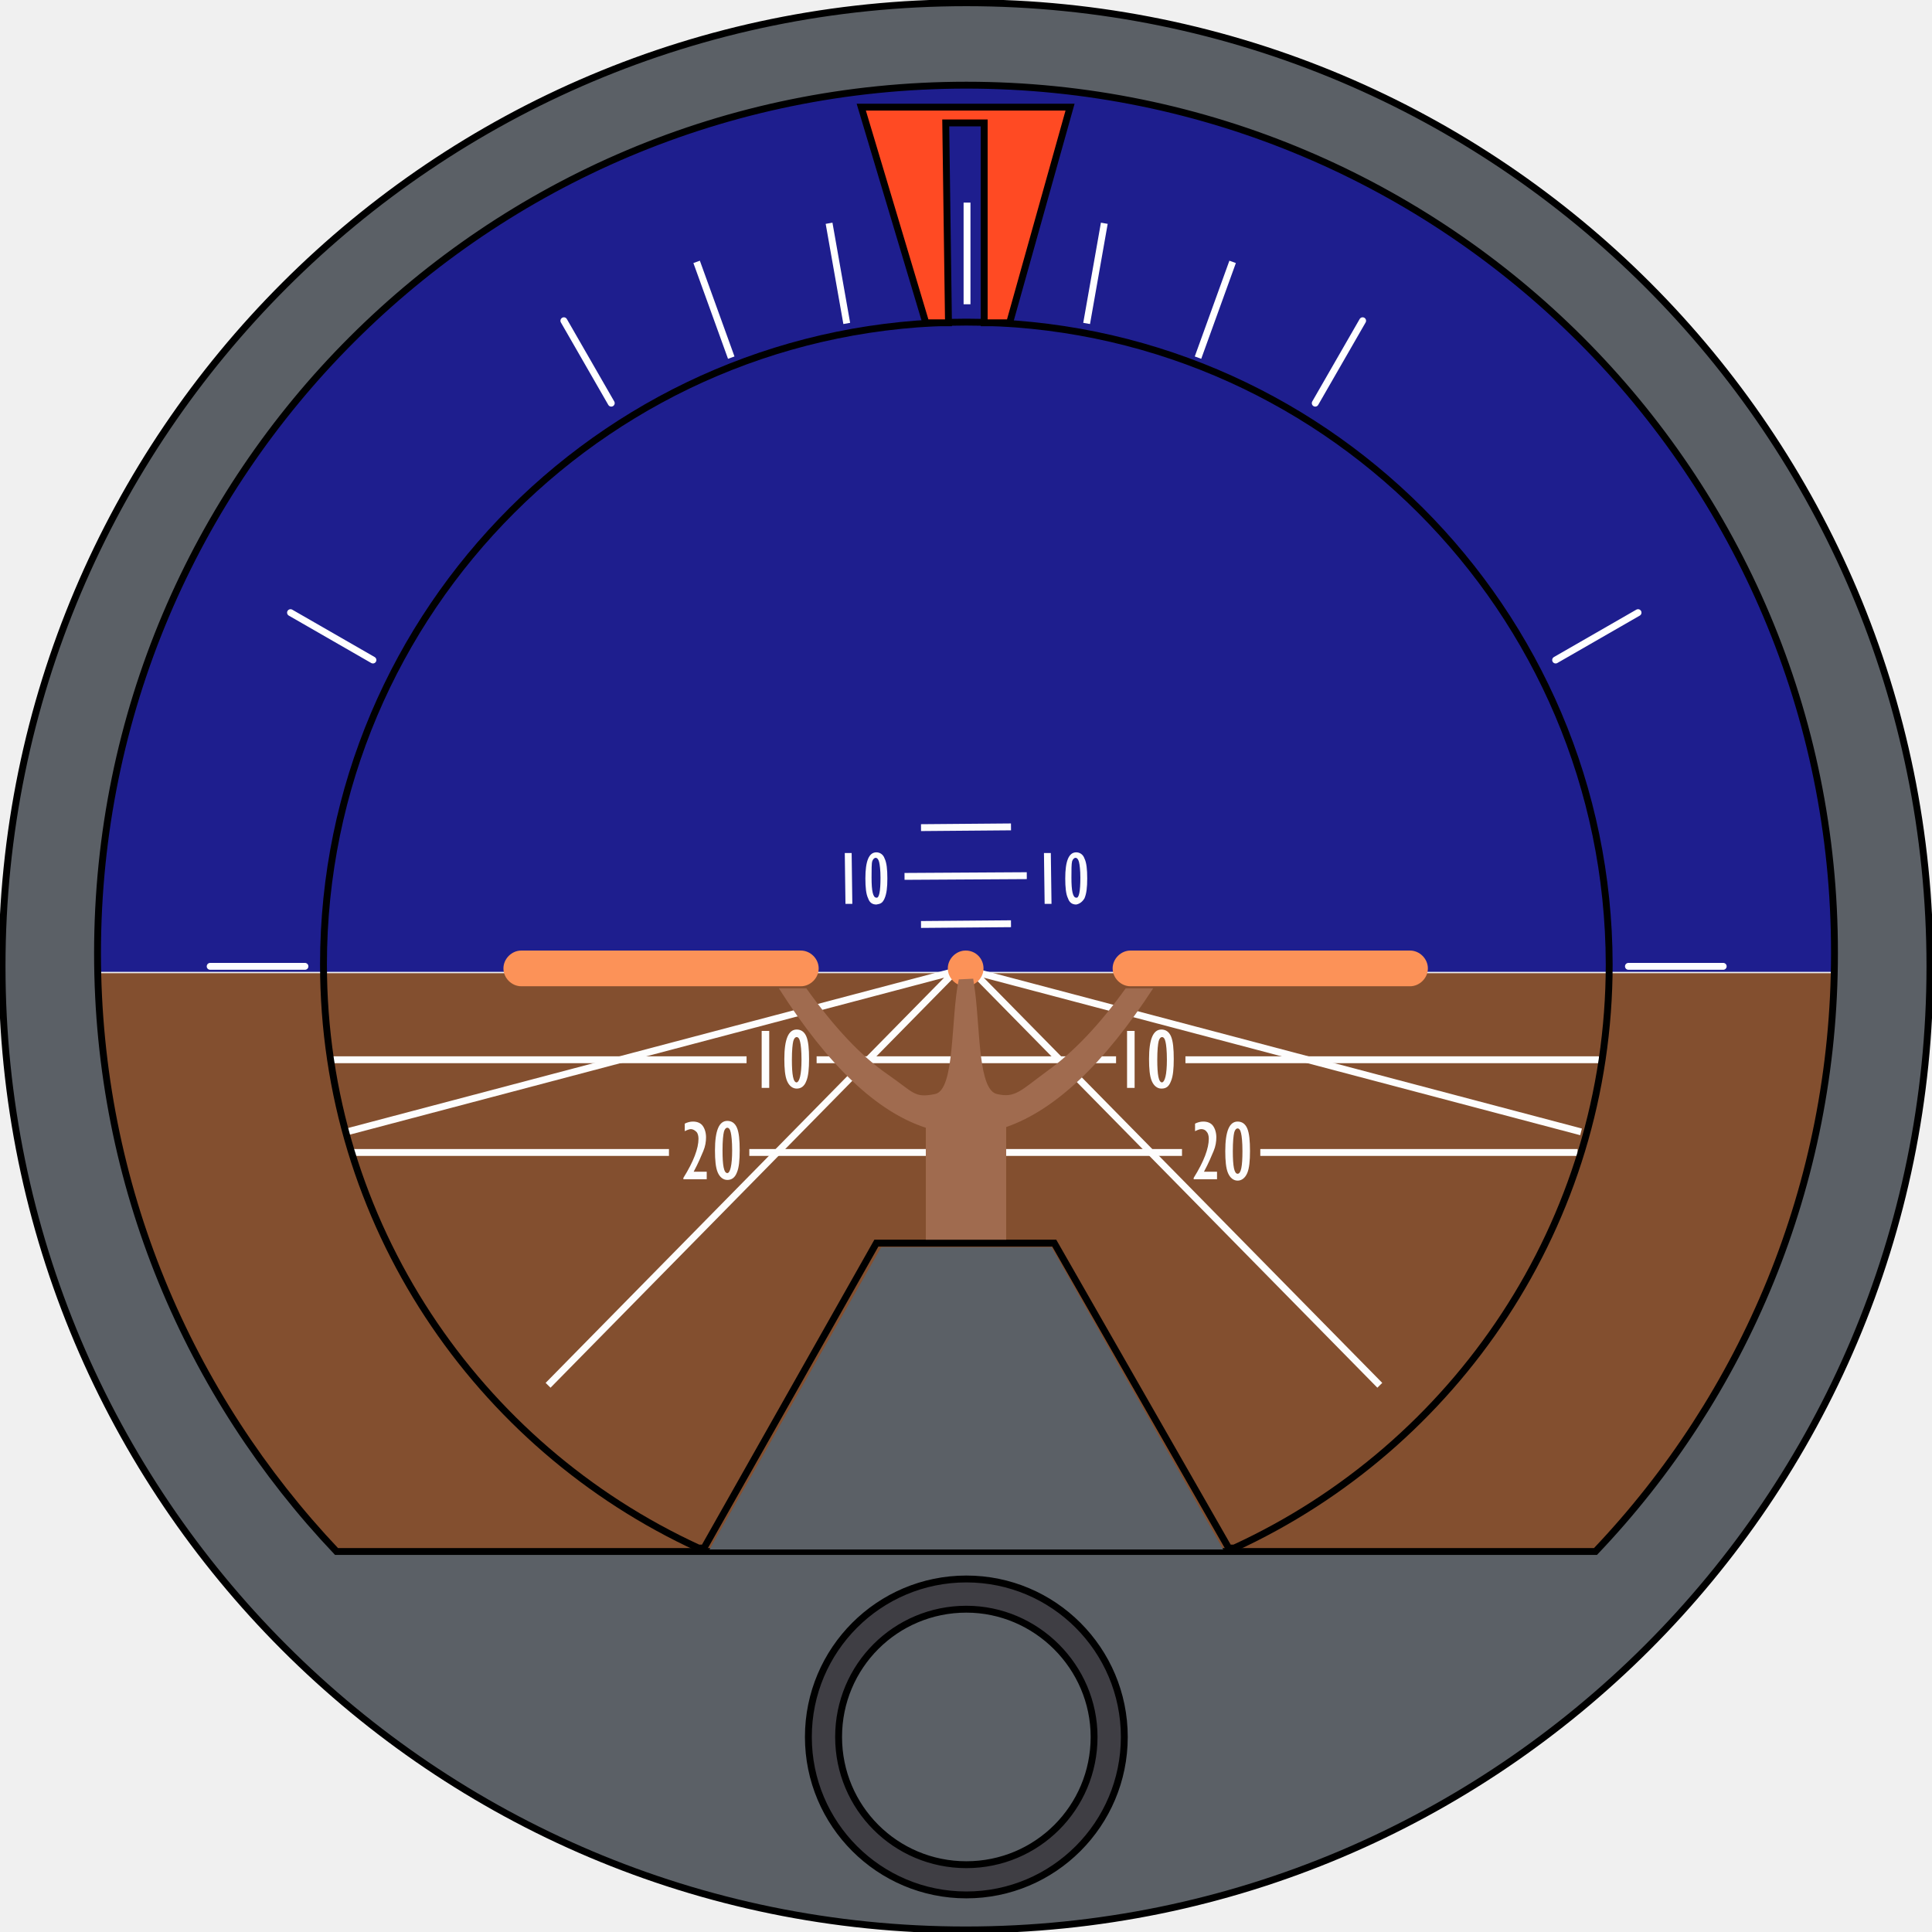
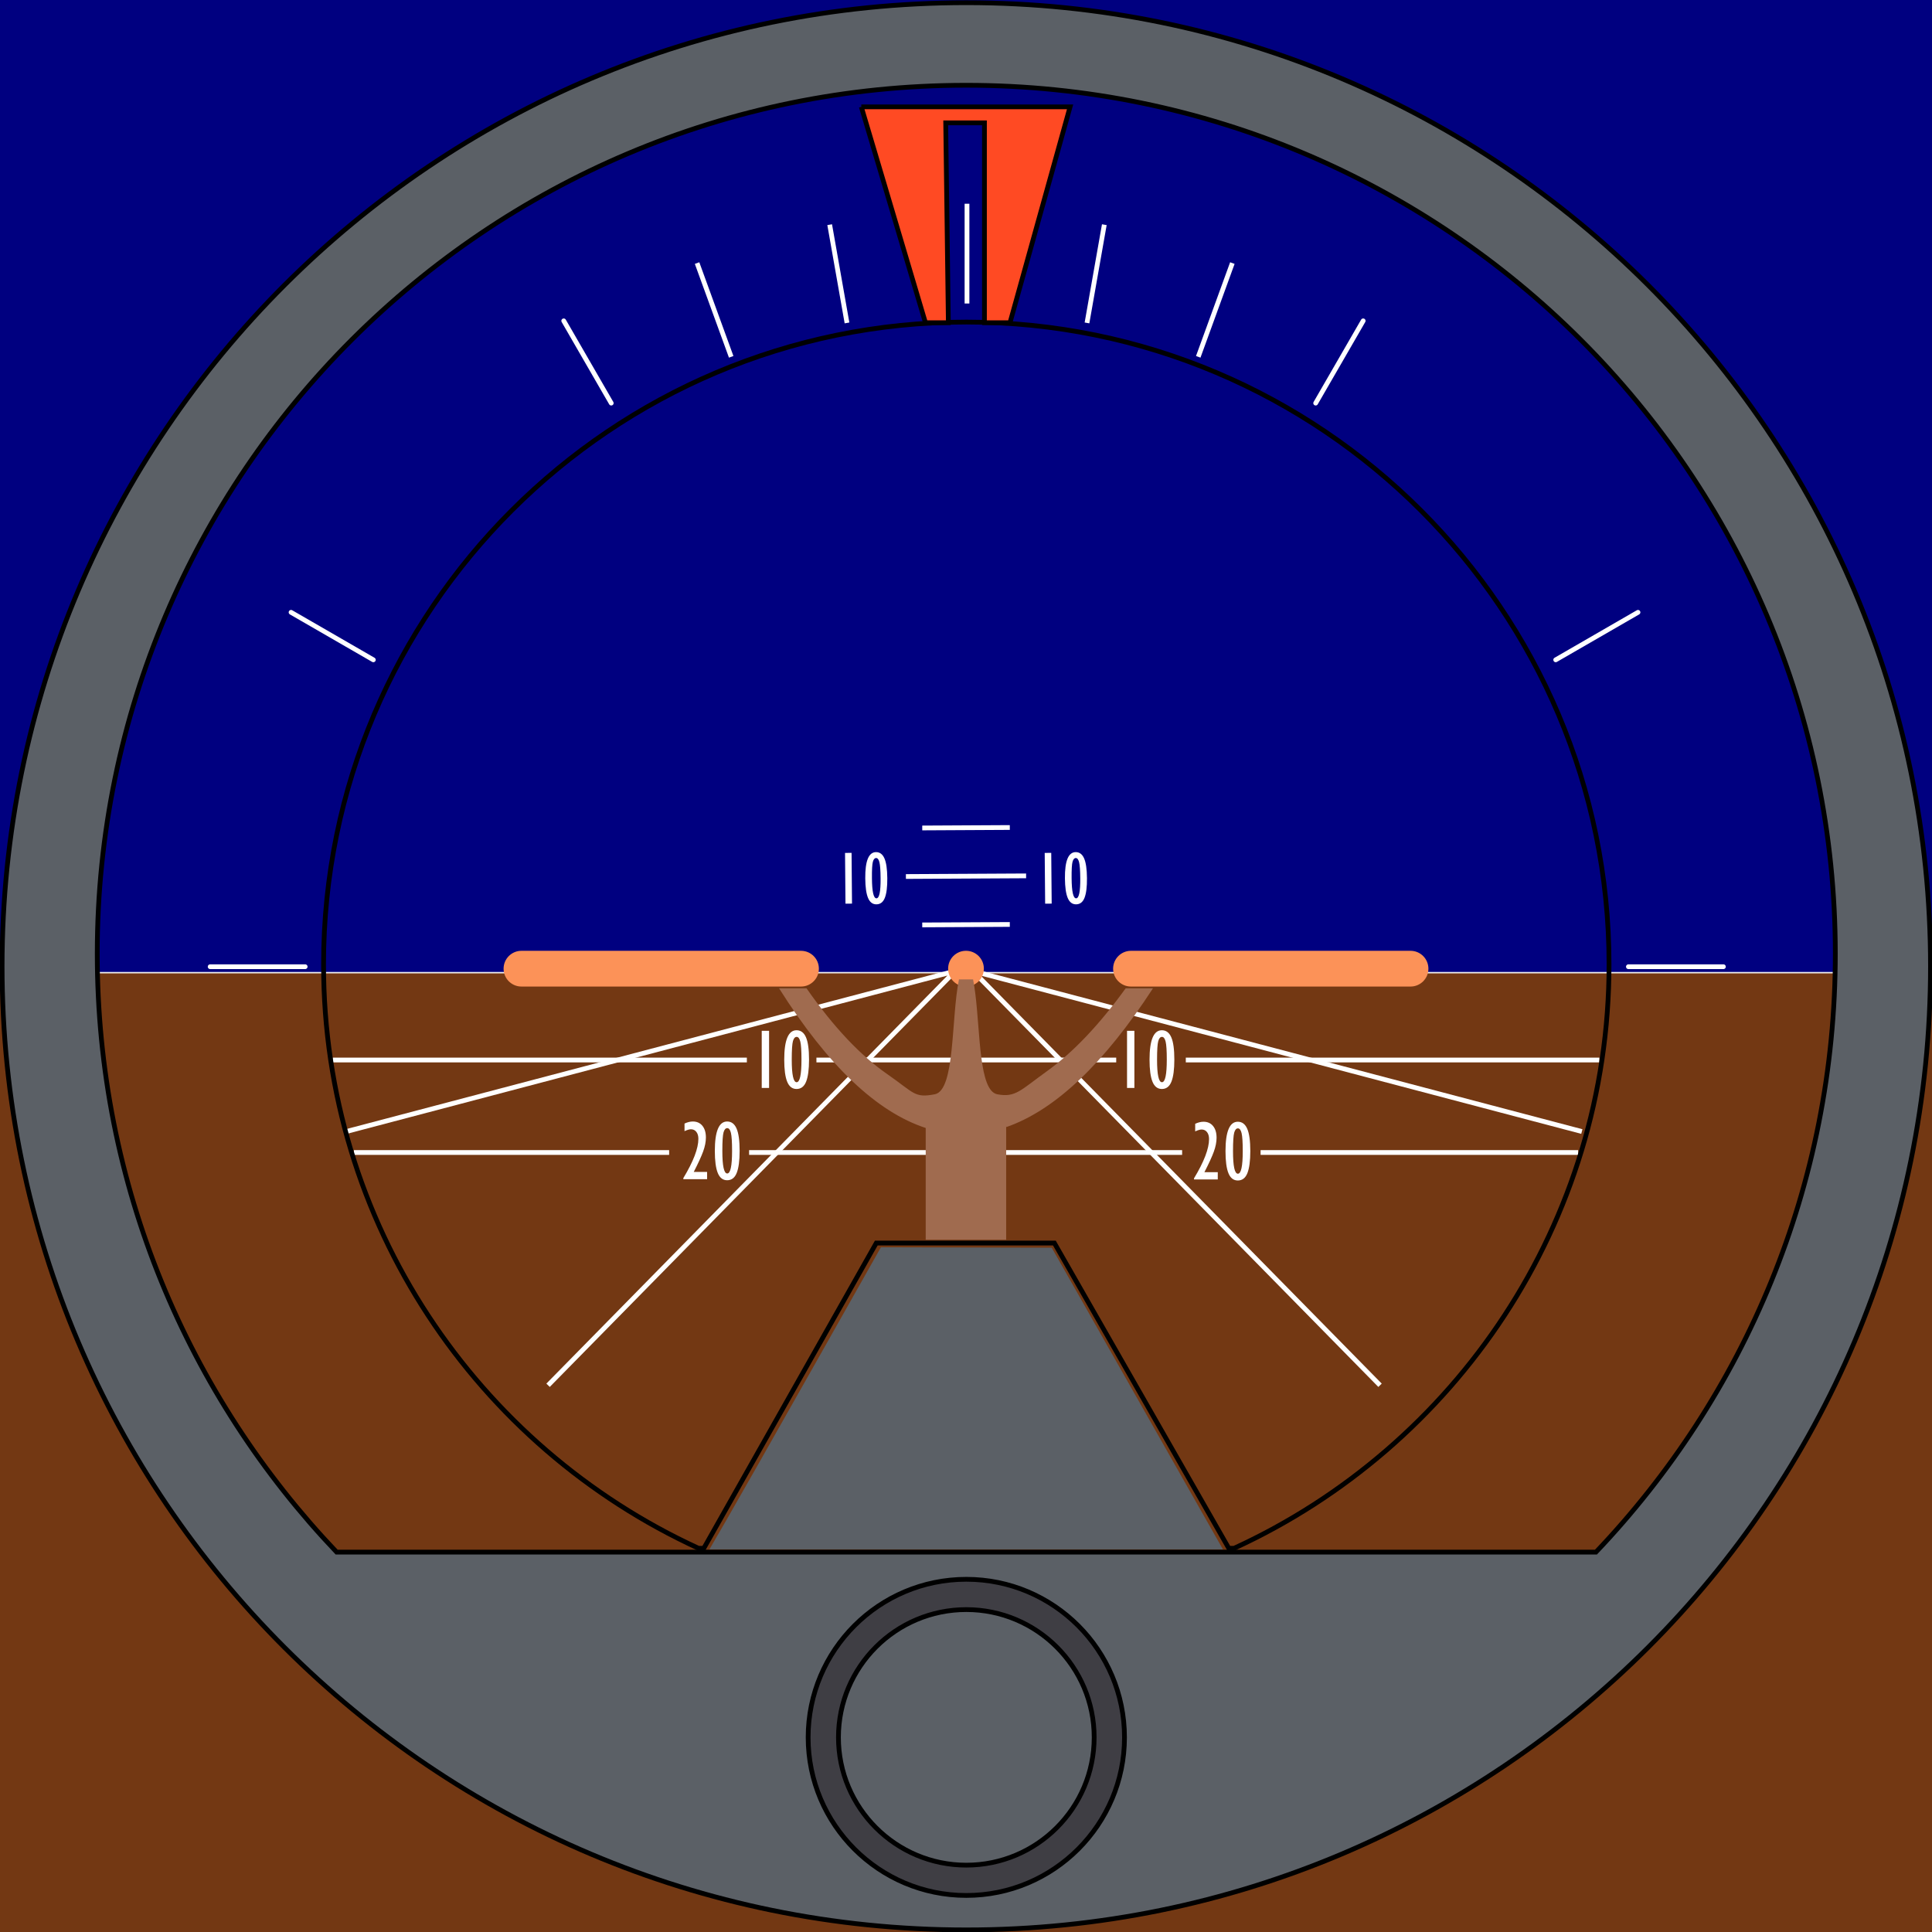
- <svg xmlns="http://www.w3.org/2000/svg" version="1.1" id="svg34" x="0px" y="0px" viewBox="0 0 281.3 281.3" style="enable-background:new 0 0 281.3 281.3;" xml:space="preserve">
-   <style type="text/css">
- 	.st0{filter:url(#Adobe_OpacityMaskFilter);}
- 	.st1{fill:#231F20;}
- 	.st2{mask:url(#layer3_1_);}
- 	.st3{fill:#733813;}
- 	.st4{fill:#000080;}
- 	.st5{fill:none;stroke:#FFFFFF;stroke-width:1.001;stroke-linecap:square;}
- 	.st6{fill:#FFFFFF;}
- 	.st7{fill:none;stroke:#FFFFFF;stroke-width:1.001;}
- 	.st8{display:none;fill:#5B93C5;stroke:#000000;stroke-width:1.001;}
- 	.st9{fill-rule:evenodd;clip-rule:evenodd;fill:#5B6066;stroke:#000000;stroke-width:1.001;stroke-linecap:square;}
- 	.st10{fill:none;stroke:#000000;stroke-width:1.001;stroke-linecap:square;}
- 	.st11{fill-rule:evenodd;clip-rule:evenodd;fill:#3F3E44;stroke:#000000;stroke-width:1.001;stroke-linecap:square;}
- 	.st12{fill:#5B6066;}
- 	.st13{fill-rule:evenodd;clip-rule:evenodd;fill:#FF4A23;stroke:#000000;stroke-width:1.001;}
- 	.st14{fill:none;stroke:#FFFFFF;stroke-width:1.001;stroke-linecap:round;}
- 	.st15{fill:#FC9258;}
- 	.st16{fill:#A06B4F;}
- </style>
-   <defs>
-     <filter id="Adobe_OpacityMaskFilter" filterUnits="userSpaceOnUse" x="-241" y="-139.5" width="760.8" height="563.3">
-       <feColorMatrix type="matrix" values="-1 0 0 0 1  0 -1 0 0 1  0 0 -1 0 1  0 0 0 1 0" color-interpolation-filters="sRGB" result="source" />
-     </filter>
-   </defs>
-   <mask maskUnits="userSpaceOnUse" x="-241" y="-139.5" width="760.8" height="563.3" id="layer3_1_">
-     <g class="st0">
-       <circle class="st1" cx="140.6" cy="140.7" r="140.5" />
-     </g>
-   </mask>
-   <g id="layer3" class="st2">
-     <rect id="rect43" x="-240" y="141.7" class="st3" width="758.6" height="282.1" />
-     <rect id="rect44" x="-241" y="-139.5" class="st4" width="760.8" height="281" />
-     <path id="path19" class="st5" d="M134.6,134.6l12.1-0.1" />
-     <path id="path20" class="st5" d="M134.6,120.5l12.1-0.1" />
-     <path id="path21" class="st5" d="M132.2,127.6l16.8-0.1" />
-     <path id="path22" class="st6" d="M123.1,131.6l-0.1-7.4l1,0l0.1,7.4L123.1,131.6z M127.6,131.7c-0.6,0-1-0.3-1.2-0.9   c-0.3-0.6-0.4-1.6-0.4-2.9c0-2.5,0.5-3.8,1.6-3.8c0.5,0,1,0.3,1.2,0.9c0.3,0.6,0.4,1.6,0.4,2.9c0,1.3-0.1,2.2-0.4,2.9   S128.2,131.6,127.6,131.7L127.6,131.7z M128.2,127.8c0-1.1-0.1-1.9-0.2-2.3c-0.1-0.4-0.3-0.6-0.5-0.6c-0.2,0-0.4,0.2-0.5,0.5   s-0.1,1.2-0.1,2.4c0,1.9,0.2,2.9,0.7,2.9C128,130.8,128.2,129.8,128.2,127.8L128.2,127.8z" />
-     <path id="path23" class="st6" d="M152.1,131.6l-0.1-7.4l1,0l0.1,7.4L152.1,131.6z M156.7,131.7c-0.6,0-1-0.3-1.2-0.9   c-0.3-0.6-0.4-1.6-0.4-2.9c0-2.5,0.5-3.8,1.6-3.8c0.5,0,1,0.3,1.2,0.9c0.3,0.6,0.4,1.6,0.4,2.9c0,1.3-0.1,2.2-0.4,2.9   C157.6,131.3,157.2,131.6,156.7,131.7L156.7,131.7z M157.3,127.8c0-1.1-0.1-1.9-0.2-2.3c-0.1-0.4-0.3-0.6-0.5-0.6   c-0.2,0-0.4,0.2-0.5,0.5c-0.1,0.4-0.1,1.2-0.1,2.4c0,1.9,0.2,2.9,0.7,2.9C157.1,130.8,157.3,129.8,157.3,127.8L157.3,127.8z" />
-     <path id="path24" class="st6" d="M164.1,158.4v-8.3h1.1v8.3H164.1z M169.1,158.5c-0.6,0-1.1-0.4-1.4-1.1c-0.3-0.7-0.4-1.8-0.4-3.2   c0-2.9,0.6-4.3,1.8-4.3c0.6,0,1.1,0.3,1.4,1c0.3,0.7,0.4,1.8,0.4,3.3c0,1.4-0.1,2.5-0.4,3.2C170.2,158.2,169.8,158.5,169.1,158.5   L169.1,158.5z M169.9,154.3c0-1.3-0.1-2.2-0.2-2.6c-0.1-0.5-0.3-0.7-0.5-0.7c-0.2,0-0.4,0.2-0.5,0.6c-0.1,0.4-0.2,1.3-0.2,2.7   c0,2.2,0.2,3.3,0.7,3.3C169.6,157.5,169.9,156.5,169.9,154.3L169.9,154.3z" />
-     <path id="path29" class="st6" d="M110.9,158.4v-8.3h1.1v8.3H110.9z M116,158.5c-0.6,0-1.1-0.4-1.4-1.1c-0.3-0.7-0.4-1.8-0.4-3.2   c0-2.9,0.6-4.3,1.8-4.3c0.6,0,1.1,0.3,1.4,1s0.4,1.8,0.4,3.3c0,1.4-0.1,2.5-0.4,3.2C117.1,158.2,116.6,158.5,116,158.5L116,158.5z    M116.7,154.3c0-1.3-0.1-2.2-0.2-2.6c-0.1-0.5-0.3-0.7-0.5-0.7c-0.2,0-0.4,0.2-0.5,0.6c-0.1,0.4-0.2,1.3-0.2,2.7   c0,2.2,0.2,3.3,0.7,3.3C116.4,157.5,116.7,156.5,116.7,154.3L116.7,154.3z" />
-     <path id="path30" class="st6" d="M173.8,171.7v-0.2c1.5-2.4,2.2-4.3,2.2-5.7c0-0.4-0.1-0.8-0.3-1c-0.2-0.3-0.5-0.4-0.8-0.4   c-0.2,0-0.5,0.1-0.9,0.3v-1.1c0.4-0.2,0.8-0.3,1.2-0.3c0.6,0,1.1,0.2,1.4,0.6c0.3,0.4,0.5,1,0.5,1.7c0,0.6-0.1,1.3-0.4,2   c-0.3,0.7-0.7,1.7-1.4,3h1.9v1.1L173.8,171.7L173.8,171.7z M180.2,171.9c-0.6,0-1.1-0.4-1.4-1.1c-0.3-0.7-0.4-1.8-0.4-3.2   c0-2.9,0.6-4.3,1.8-4.3c0.6,0,1.1,0.3,1.4,1c0.3,0.7,0.4,1.8,0.4,3.3c0,1.4-0.1,2.5-0.4,3.2S180.8,171.9,180.2,171.9L180.2,171.9z    M180.9,167.6c0-1.3-0.1-2.2-0.2-2.6c-0.1-0.5-0.3-0.7-0.5-0.7c-0.2,0-0.4,0.2-0.5,0.6s-0.2,1.3-0.2,2.7c0,2.2,0.2,3.3,0.7,3.3   C180.7,170.9,180.9,169.8,180.9,167.6L180.9,167.6z" />
-     <path id="path31" class="st6" d="M99.5,171.7v-0.2c1.5-2.4,2.2-4.3,2.2-5.7c0-0.4-0.1-0.8-0.3-1s-0.5-0.4-0.8-0.4   c-0.2,0-0.5,0.1-0.9,0.3v-1.1c0.4-0.2,0.8-0.3,1.2-0.3c0.6,0,1.1,0.2,1.4,0.6c0.3,0.4,0.5,1,0.5,1.7c0,0.6-0.1,1.3-0.4,2   c-0.3,0.7-0.7,1.7-1.4,3h1.9v1.1L99.5,171.7L99.5,171.7z M105.9,171.8c-0.6,0-1.1-0.4-1.4-1.1c-0.3-0.7-0.4-1.8-0.4-3.2   c0-2.9,0.6-4.3,1.8-4.3c0.6,0,1.1,0.3,1.4,1c0.3,0.7,0.4,1.8,0.4,3.3c0,1.4-0.1,2.5-0.4,3.2C107,171.5,106.5,171.8,105.9,171.8   L105.9,171.8z M106.6,167.5c0-1.3-0.1-2.2-0.2-2.6c-0.1-0.5-0.3-0.7-0.5-0.7c-0.2,0-0.4,0.2-0.5,0.6s-0.2,1.3-0.2,2.7   c0,2.2,0.2,3.3,0.7,3.3C106.3,170.8,106.6,169.7,106.6,167.5L106.6,167.5z" />
-     <path id="path32" class="st7" d="M109.1,167.8h63 M183.5,167.8h46.2 M51.5,167.8h45.9" />
-     <path id="path33" class="st7" d="M172.6,154.3h60.2 M118.9,154.3h43.6 M48.4,154.3h60.3" />
-     <path id="path34" class="st7" d="M200.9,201.7l-59.3-60.3l88.6,23.4 M79.8,201.7l59.3-60.3l-88.6,23.4" />
+ <svg xmlns="http://www.w3.org/2000/svg" viewBox="0 0 281.254 281.254" version="1.1" id="svg34" width="281.254" height="281.254">
+   <defs id="defs34" />
+   <g id="layer3">
+     <rect style="fill:#733813;fill-opacity:1;stroke-width:1.611;stroke-dasharray:none" id="rect43" width="758.61" height="282.105" x="-240.02" y="141.699" />
+     <rect style="fill:#000080;fill-opacity:1;stroke-width:1.606;stroke-dasharray:none" id="rect44" width="760.8" height="281.002" x="-240.952" y="-139.508" />
+     <path d="m 699.35,287.39 17.431,-0.093" fill="none" stroke="#ffffff" stroke-linecap="square" stroke-width="1.5" id="path19" style="stroke-width:1.001;stroke-dasharray:none;display:inline" transform="matrix(0.69155,0,0,0.69155,-349.032,-64.09954)" />
+     <path d="m 699.35,266.98 17.431,-0.093" fill="none" stroke="#ffffff" stroke-linecap="square" stroke-width="1.5" id="path20" style="stroke-width:1.001;stroke-dasharray:none;display:inline" transform="matrix(0.69155,0,0,0.69155,-349.032,-64.09954)" />
+     <path d="m 695.91,277.2 24.301,-0.13" fill="none" stroke="#ffffff" stroke-linecap="square" stroke-width="2.091" id="path21" style="stroke-width:1.001;stroke-dasharray:none;display:inline" transform="matrix(0.69155,0,0,0.69155,-349.032,-64.09954)" />
+     <path d="m 682.689,282.921 -0.093,-10.687 1.375,-0.012 0.093,10.687 z m 6.517,0.139 c -0.797,0.007 -1.384,-0.439 -1.762,-1.336 -0.378,-0.898 -0.574,-2.276 -0.591,-4.136 -0.032,-3.667 0.721,-5.506 2.257,-5.52 0.792,-0.007 1.383,0.427 1.773,1.301 0.39,0.874 0.594,2.267 0.61,4.178 0.016,1.833 -0.154,3.208 -0.511,4.126 -0.357,0.917 -0.949,1.379 -1.777,1.387 z m 0.874,-5.5 c -0.014,-1.651 -0.096,-2.773 -0.244,-3.365 -0.148,-0.592 -0.381,-0.887 -0.699,-0.885 -0.307,0.003 -0.534,0.265 -0.681,0.787 -0.147,0.522 -0.212,1.682 -0.196,3.478 0.024,2.818 0.341,4.224 0.951,4.218 0.604,-0.005 0.894,-1.417 0.87,-4.234 z" fill="#ffffff" id="path22" style="stroke-width:1.001;stroke-dasharray:none;display:inline" transform="matrix(0.69155,0,0,0.69155,-349.032,-64.09954)" />
+     <path d="m 724.721,282.921 -0.093,-10.687 1.375,-0.012 0.093,10.687 z m 6.517,0.139 c -0.797,0.007 -1.384,-0.439 -1.762,-1.336 -0.378,-0.898 -0.574,-2.276 -0.591,-4.136 -0.032,-3.667 0.72,-5.506 2.257,-5.52 0.792,-0.007 1.383,0.427 1.773,1.301 0.39,0.874 0.594,2.267 0.61,4.178 0.016,1.833 -0.154,3.208 -0.511,4.126 -0.357,0.917 -0.949,1.379 -1.777,1.387 z m 0.874,-5.5 c -0.014,-1.651 -0.096,-2.773 -0.244,-3.365 -0.148,-0.593 -0.381,-0.887 -0.699,-0.885 -0.307,0.003 -0.534,0.265 -0.681,0.787 -0.147,0.522 -0.212,1.682 -0.196,3.478 0.024,2.818 0.341,4.224 0.951,4.218 0.604,-0.005 0.894,-1.417 0.87,-4.234 z" fill="#ffffff" id="path23" style="stroke-width:1.001;stroke-dasharray:none;display:inline" transform="matrix(0.69155,0,0,0.69155,-349.032,-64.09954)" />
+     <path transform="matrix(0.69155,0,0,0.69155,-177.7973,63.39461)" d="m 494.35,137.35 v -12.023 h 1.547 v 12.023 z m 7.33,0.22 c -0.896,0 -1.553,-0.507 -1.969,-1.52 -0.416,-1.014 -0.624,-2.566 -0.624,-4.658 0,-4.125 0.864,-6.188 2.593,-6.188 0.891,1e-5 1.551,0.494 1.982,1.481 0.431,0.987 0.646,2.556 0.646,4.707 -10e-6,2.062 -0.205,3.608 -0.615,4.636 -0.41,1.028 -1.081,1.542 -2.013,1.542 z m 1.037,-6.179 c 0,-1.857 -0.081,-3.12 -0.242,-3.788 -0.161,-0.668 -0.42,-1.002 -0.778,-1.002 -0.346,1e-5 -0.604,0.293 -0.773,0.879 -0.17,0.586 -0.255,1.89 -0.255,3.911 0,3.17 0.343,4.755 1.028,4.755 0.68,0 1.02,-1.585 1.02,-4.755 z" fill="#ffffff" id="path24" style="stroke-width:1.001;stroke-dasharray:none;display:inline" />
+     <path transform="matrix(0.69155,0,0,0.69155,-230.9775,63.39461)" d="m 494.35,137.35 v -12.023 h 1.547 v 12.023 z m 7.33,0.22 c -0.896,0 -1.553,-0.507 -1.969,-1.52 -0.416,-1.014 -0.624,-2.566 -0.624,-4.658 0,-4.125 0.864,-6.188 2.593,-6.188 0.891,1e-5 1.551,0.494 1.982,1.481 0.431,0.987 0.646,2.556 0.646,4.707 -10e-6,2.062 -0.205,3.608 -0.615,4.636 -0.41,1.028 -1.081,1.542 -2.013,1.542 z m 1.037,-6.179 c 0,-1.857 -0.081,-3.12 -0.242,-3.788 -0.161,-0.668 -0.42,-1.002 -0.778,-1.002 -0.346,1e-5 -0.604,0.293 -0.773,0.879 -0.17,0.586 -0.255,1.89 -0.255,3.911 0,3.17 0.343,4.755 1.028,4.755 0.68,0 1.02,-1.585 1.02,-4.755 z" fill="#ffffff" id="path29" style="stroke-width:1.001;stroke-dasharray:none;display:inline" />
+     <path transform="matrix(0.69155,0,0,0.69155,-166.7394,76.71387)" d="m 492.46,137.35 v -0.237 c 2.109,-3.492 3.164,-6.246 3.164,-8.262 -10e-6,-0.609 -0.142,-1.097 -0.426,-1.463 -0.284,-0.366 -0.664,-0.549 -1.138,-0.549 -0.334,1e-5 -0.785,0.132 -1.353,0.396 v -1.6 c 0.621,-0.287 1.204,-0.431 1.749,-0.431 0.85,1e-5 1.52,0.3 2.013,0.901 0.492,0.601 0.738,1.422 0.738,2.465 -1e-5,0.902 -0.193,1.884 -0.58,2.944 -0.387,1.06 -1.046,2.496 -1.978,4.307 h 2.812 v 1.529 h -5.001 z m 9.22,0.22 c -0.896,0 -1.553,-0.507 -1.969,-1.52 -0.416,-1.014 -0.624,-2.566 -0.624,-4.658 0,-4.125 0.864,-6.188 2.593,-6.188 0.891,1e-5 1.551,0.494 1.982,1.481 0.431,0.987 0.646,2.556 0.646,4.707 -10e-6,2.062 -0.205,3.608 -0.615,4.636 -0.41,1.028 -1.081,1.542 -2.013,1.542 z m 1.037,-6.179 c 0,-1.857 -0.081,-3.12 -0.242,-3.788 -0.161,-0.668 -0.42,-1.002 -0.778,-1.002 -0.346,1e-5 -0.604,0.293 -0.773,0.879 -0.17,0.586 -0.255,1.89 -0.255,3.911 0,3.17 0.343,4.755 1.028,4.755 0.68,0 1.02,-1.585 1.02,-4.755 z" fill="#ffffff" id="path30" style="stroke-width:1.001;stroke-dasharray:none;display:inline" />
+     <path transform="matrix(0.69155,0,0,0.69155,-241.081,76.67929)" d="m 492.46,137.35 v -0.237 c 2.109,-3.492 3.164,-6.246 3.164,-8.262 -10e-6,-0.609 -0.142,-1.097 -0.426,-1.463 -0.284,-0.366 -0.664,-0.549 -1.138,-0.549 -0.334,1e-5 -0.785,0.132 -1.353,0.396 v -1.6 c 0.621,-0.287 1.204,-0.431 1.749,-0.431 0.85,1e-5 1.52,0.3 2.013,0.901 0.492,0.601 0.738,1.422 0.738,2.465 -1e-5,0.902 -0.193,1.884 -0.58,2.944 -0.387,1.06 -1.046,2.496 -1.978,4.307 h 2.812 v 1.529 h -5.001 z m 9.22,0.22 c -0.896,0 -1.553,-0.507 -1.969,-1.52 -0.416,-1.014 -0.624,-2.566 -0.624,-4.658 0,-4.125 0.864,-6.188 2.593,-6.188 0.891,1e-5 1.551,0.494 1.982,1.481 0.431,0.987 0.646,2.556 0.646,4.707 -10e-6,2.062 -0.205,3.608 -0.615,4.636 -0.41,1.028 -1.081,1.542 -2.013,1.542 z m 1.037,-6.179 c 0,-1.857 -0.081,-3.12 -0.242,-3.788 -0.161,-0.668 -0.42,-1.002 -0.778,-1.002 -0.346,1e-5 -0.604,0.293 -0.773,0.879 -0.17,0.586 -0.255,1.89 -0.255,3.911 0,3.17 0.343,4.755 1.028,4.755 0.68,0 1.02,-1.585 1.02,-4.755 z" fill="#ffffff" id="path31" style="stroke-width:1.001;stroke-dasharray:none;display:inline" />
+     <path d="m 662.4,335.3 h 91.156 m 16.517,0 h 66.848 m -257.72,0 h 66.367" fill="none" stroke="#ffffff" stroke-width="1.933" id="path32" style="stroke-width:1.001;stroke-dasharray:none;display:inline" transform="matrix(0.69155,0,0,0.69155,-349.032,-64.09954)" />
+     <path d="m 754.33,315.83 h 87.054 m -164.81,0 h 63.108 m -164.95,0 h 87.197" fill="none" stroke="#ffffff" stroke-width="2" id="path33" style="stroke-width:1.001;stroke-dasharray:none;display:inline" transform="matrix(0.69155,0,0,0.69155,-349.032,-64.09954)" />
+     <path d="m 795.22,384.3 -85.699,-87.196 128.18,33.783 M 620.081,384.3 705.78,297.104 577.6,330.887" fill="none" stroke="#ffffff" stroke-width="2" id="path34" style="stroke-width:1.001;stroke-dasharray:none;display:inline" transform="matrix(0.69155,0,0,0.69155,-349.032,-64.09954)" />
  </g>
-   <g id="layer1">
-     <circle id="circle1" class="st8" cx="139.9" cy="139.9" r="138.3" />
-     <path id="path3" class="st9" d="M140.7,12.4C70.8,12.4,14.2,69,14.2,138.8c0,33.8,13.3,64.4,34.8,87.1h183.3   c21.6-22.7,34.8-53.4,34.8-87.1C267.2,69,210.5,12.4,140.7,12.4L140.7,12.4z M281,140.7c0,77.4-62.9,140.3-140.4,140.3   S0.3,218.1,0.3,140.7S63.2,0.4,140.7,0.4S281,63.2,281,140.7L281,140.7z" />
-     <path id="path4" class="st10" d="M140.7,46.9c-51.6,0-93.6,41.9-93.6,93.5c0,37.7,22.4,70.2,54.6,85h0.8l25.1-44.4h25.9l25.4,44.4   h0.8c32.2-14.8,54.6-47.3,54.6-85C234.2,88.8,192.3,46.9,140.7,46.9L140.7,46.9z" />
-     <path id="path5" class="st11" d="M163.7,252.9c0,12.7-10.3,23-23,23c-12.7,0-23-10.3-23-23c0-12.7,10.3-23,23-23   C153.4,229.9,163.7,240.2,163.7,252.9z M159.3,252.9c0,10.3-8.3,18.6-18.6,18.6c-10.3,0-18.6-8.3-18.6-18.6s8.3-18.6,18.6-18.6   C150.9,234.3,159.3,242.7,159.3,252.9z" />
-     <path id="path6" class="st12" d="M105.8,221.2c1.4-2.4,7-12.3,12.5-22l10-17.6l12.4,0l12.4,0l12.5,22l12.5,22h-74.8L105.8,221.2   L105.8,221.2z" />
+   <g id="layer1" style="display:inline">
+     <circle cx="707" cy="295" r="200" stroke="#000000" fill="#5b93c5" stroke-width="1" id="circle1" style="display:none;stroke-width:1.001;stroke-dasharray:none" transform="matrix(0.69155,0,0,0.69155,-349.032,-64.09954)" />
+     <path d="m 708.04,110.57 c -100.92,0 -182.81,81.885 -182.81,182.81 0,48.811 19.158,93.177 50.362,125.98 h 264.93 c 31.205,-32.8 50.362,-77.166 50.362,-125.98 0,-100.92 -81.932,-182.81 -182.85,-182.81 z m 202.87,185.47 c 0,111.97 -90.875,202.85 -202.85,202.85 -111.975,0 -202.85,-90.875 -202.85,-202.85 0,-111.975 90.875,-202.85 202.85,-202.85 111.975,0 202.85,90.875 202.85,202.85 z" fill="#5b6066" fill-rule="evenodd" stroke="#000000" stroke-linecap="square" id="path3" style="display:inline;stroke-width:1.001;stroke-dasharray:none" transform="matrix(0.6919716,0,0,0.6915342,-349.2864,-64.05078)" />
+     <path d="m 708.06,160.42 c -74.632,0 -135.22,60.586 -135.22,135.22 0,54.525 32.347,101.53 78.875,122.91 h 1.125 l 36.281,-64.25 h 37.469 l 36.688,64.25 h 1.125 c 46.528,-21.373 78.875,-68.381 78.875,-122.91 0,-74.632 -60.586,-135.22 -135.22,-135.22 z" fill="none" stroke="#000000" stroke-linecap="square" id="path4" style="display:inline;stroke-width:1.001;stroke-dasharray:none" transform="matrix(0.6919716,0,0,0.6915342,-349.2864,-64.05078)" />
+     <path d="m 741.34,458.36 c 0,18.369 -14.908,33.277 -33.277,33.277 -18.369,0 -33.277,-14.908 -33.277,-33.277 0,-18.369 14.908,-33.277 33.277,-33.277 18.369,0 33.277,14.908 33.277,33.277 z m -6.379,0 c 0,14.848 -12.051,26.899 -26.899,26.899 -14.848,0 -26.899,-12.051 -26.899,-26.899 0,-14.848 12.051,-26.899 26.899,-26.899 14.848,0 26.899,12.051 26.899,26.899 z" fill="#3f3e44" fill-rule="evenodd" stroke="#000000" stroke-linecap="square" stroke-width=".707" id="path5" style="display:inline;stroke-width:1.001;stroke-dasharray:none" transform="matrix(0.6919716,0,0,0.6915342,-349.2864,-64.05078)" />
+     <path d="m 657.65,412.51 c 2.004,-3.458 10.125,-17.77 18.046,-31.805 l 14.402,-25.518 17.968,0.047 17.968,0.047 18.012,31.758 18.012,31.758 h -108.05 l 3.644,-6.287 z" fill="#5b6066" id="path6" style="display:inline;stroke-width:1.001;stroke-dasharray:none" transform="matrix(0.6919716,0,0,0.6915342,-349.2864,-64.05078)" />
  </g>
  <g id="layer2">
-     <path id="path7" class="st5" d="M120.8,33l2.4,13.6" />
-     <path id="path8" class="st5" d="M160.7,33l-2.4,13.6" />
-     <path id="path9" class="st5" d="M101.6,38.6l4.7,13" />
-     <path id="path10" class="st5" d="M179.3,38.6l-4.7,13" />
-     <path id="path11" class="st13" d="M125.4,15.6h30.4L147,47h-3.7V17.9h-5.6l0.4,29.1h-3.3L125.4,15.6L125.4,15.6z" />
-     <path id="path12" class="st14" d="M30.6,140.7h13.8" />
-     <path id="path13" class="st14" d="M237.1,140.7h13.8" />
-     <path id="path14" class="st14" d="M54.3,96.1l-12-6.9" />
-     <path id="path15" class="st14" d="M226.5,96.1l12-6.9" />
-     <path id="path16" class="st5" d="M140.8,30v13.8" />
-     <path id="path17" class="st14" d="M198.4,46.7l-6.9,12" />
-     <path id="path18" class="st14" d="M82.1,46.7l6.9,12" />
-     <path id="path28" class="st15" d="M143.2,141c0,1.4-1.2,2.6-2.6,2.6c-1.4,0-2.6-1.2-2.6-2.6c0,0,0,0,0,0c0-1.4,1.2-2.6,2.6-2.6   C142.1,138.4,143.2,139.6,143.2,141C143.2,141,143.2,141,143.2,141z" />
-     <path id="path25" class="st16" d="M139.6,142.6c-1.2,5.6-0.5,16.2-3.5,16.7c-3,0.6-3-0.2-6.9-2.9c-3.9-2.7-7.8-6.9-11.8-12.5h-4   c7.2,11.3,14.3,18,21.4,20.3v16.3h11.7V164h0v0.1c7.2-2.5,14.3-9.3,21.4-20.2h-4c-3.8,5.3-7.6,9.3-11.5,12.1   c-3.8,2.8-4.6,3.9-7.2,3.3c-2.7-0.5-2.5-8.9-3.2-14.7c-0.1-0.7-0.2-1.4-0.3-2.1L139.6,142.6L139.6,142.6z" />
-     <path id="path27" class="st15" d="M164.6,138.4h40.7c1.4,0,2.6,1.2,2.6,2.6c0,0,0,0,0,0c0,1.4-1.2,2.6-2.6,2.6l0,0h-40.7   c-1.4,0-2.6-1.2-2.6-2.6S163.2,138.4,164.6,138.4" />
-     <path id="path26" class="st15" d="M75.9,138.4h40.7c1.4,0,2.6,1.2,2.6,2.6s-1.2,2.6-2.6,2.6H75.9c-1.4,0-2.6-1.2-2.6-2.6   S74.5,138.4,75.9,138.4" />
+     <path d="m 679.45,140.48 3.473,19.696" fill="none" stroke="#ffffff" stroke-linecap="square" stroke-width="3" id="path7" style="stroke-width:1.001;stroke-dasharray:none;display:block" transform="matrix(0.69155,0,0,0.69155,-349.032,-64.09954)" />
+     <path d="m 737.09,140.48 -3.473,19.696" fill="none" stroke="#ffffff" stroke-linecap="square" stroke-width="3" id="path8" style="stroke-width:1.001;stroke-dasharray:none;display:block" transform="matrix(0.69155,0,0,0.69155,-349.032,-64.09954)" />
+     <path d="m 651.62,148.54 6.84,18.794" fill="none" stroke="#ffffff" stroke-linecap="square" stroke-width="3" id="path9" style="stroke-width:1.001;stroke-dasharray:none;display:block" transform="matrix(0.69155,0,0,0.69155,-349.032,-64.09954)" />
+     <path d="m 763.96,148.54 -6.84,18.794" fill="none" stroke="#ffffff" stroke-linecap="square" stroke-width="3" id="path10" style="stroke-width:1.001;stroke-dasharray:none;display:block" transform="matrix(0.69155,0,0,0.69155,-349.032,-64.09954)" />
+     <path d="m 686.02,115.18 h 43.951 l -12.651,45.444 h -5.375 V 118.55 h -8.155 l 0.556,42.074 h -4.819 l -13.506,-45.444 z" fill="#ff4a23" fill-rule="evenodd" stroke="#000000" stroke-width=".5" id="path11" style="stroke-width:1.001;stroke-dasharray:none;display:block" transform="matrix(0.69155,0,0,0.69155,-349.032,-64.09954)" />
+     <path d="m 548.95,296.19 h 20" fill="none" stroke="#ffffff" stroke-linecap="round" stroke-width="8" id="path12" style="stroke-width:1.001;stroke-dasharray:none;display:block" transform="matrix(0.69155,0,0,0.69155,-349.032,-64.09954)" />
+     <path d="m 847.5,296.19 h 20" fill="none" stroke="#ffffff" stroke-linecap="round" stroke-width="8" id="path13" style="stroke-width:1.001;stroke-dasharray:none;display:block" transform="matrix(0.69155,0,0,0.69155,-349.032,-64.09954)" />
+     <path d="m 583.3,231.59 -17.32,-10" fill="none" stroke="#ffffff" stroke-linecap="round" stroke-width="8" id="path14" style="stroke-width:1.001;stroke-dasharray:none;display:block" transform="matrix(0.69155,0,0,0.69155,-349.032,-64.09954)" />
+     <path d="m 832.2,231.59 17.32,-10" fill="none" stroke="#ffffff" stroke-linecap="round" stroke-width="8" id="path15" style="stroke-width:1.001;stroke-dasharray:none;display:block" transform="matrix(0.69155,0,0,0.69155,-349.032,-64.09954)" />
+     <path d="m 708.27,136.08 v 20" fill="none" stroke="#ffffff" stroke-linecap="square" stroke-width="8" id="path16" style="stroke-width:1.001;stroke-dasharray:none;display:block" transform="matrix(0.69155,0,0,0.69155,-349.032,-64.09954)" />
+     <path d="m 791.67,160.23 -10,17.32" fill="none" stroke="#ffffff" stroke-linecap="round" stroke-width="8" id="path17" style="stroke-width:1.001;stroke-dasharray:none;display:block" transform="matrix(0.69155,0,0,0.69155,-349.032,-64.09954)" />
+     <path d="m 623.38,160.23 10,17.32" fill="none" stroke="#ffffff" stroke-linecap="round" stroke-width="8" id="path18" style="stroke-width:1.001;stroke-dasharray:none;display:block" transform="matrix(0.69155,0,0,0.69155,-349.032,-64.09954)" />
+     <path transform="matrix(0.69155,0,0,0.69155,-33.49846,-63.62929)" d="m 255.55,295.92 a 3.762,3.762 0 1 1 -7.524,0 3.762,3.762 0 1 1 7.524,0 z" fill="#fc9258" stroke-width=".75" id="path28" style="stroke-width:1.001;stroke-dasharray:none;display:block" />
+     <path d="m 442.03,95.406 c -1.674,8.138 -0.763,23.356 -5.094,24.188 -4.331,0.832 -4.321,-0.302 -9.969,-4.219 -5.647,-3.917 -11.332,-9.911 -17.031,-18.094 h -5.781 c 10.355,16.408 20.647,26.062 30.875,29.406 v 23.525 h 16.938 v -23.837 h 0.031 v 0.125 c 10.353,-3.592 20.635,-13.482 30.875,-29.219 h -5.75 c -5.504,7.625 -11.044,13.482 -16.594,17.469 -5.55,3.987 -6.591,5.582 -10.438,4.844 -3.847,-0.738 -3.562,-12.824 -4.625,-21.219 -0.134,-1.057 -0.282,-2.059 -0.469,-2.969 h -2.969 z" fill="#a06b4f" stroke-width=".5" id="path25" style="stroke-width:1.001;stroke-dasharray:none;display:block" transform="matrix(0.69155,0,0,0.69155,-166.0824,76.5963)" />
+     <path d="m 478.24,89.392 h 58.849 a 3.762,3.762 0 0 1 3.762,3.762 3.762,3.762 0 0 1 -3.762,3.762 H 478.24 a 3.762,3.762 0 0 1 -3.762,-3.762 3.762,3.762 0 0 1 3.762,-3.762" fill="#fc9258" stroke-width=".75" id="path27" style="stroke-width:1.001;stroke-dasharray:none;display:block" transform="matrix(0.69155,0,0,0.69155,-166.0824,76.5963)" />
+     <path d="m 349.93,89.392 h 58.849 a 3.762,3.762 0 0 1 3.762,3.762 3.762,3.762 0 0 1 -3.762,3.762 H 349.93 a 3.762,3.762 0 0 1 -3.762,-3.762 3.762,3.762 0 0 1 3.762,-3.762" fill="#fc9258" stroke-width=".75" id="path26" style="stroke-width:1.001;stroke-dasharray:none;display:block" transform="matrix(0.69155,0,0,0.69155,-166.0824,76.5963)" />
  </g>
</svg>
